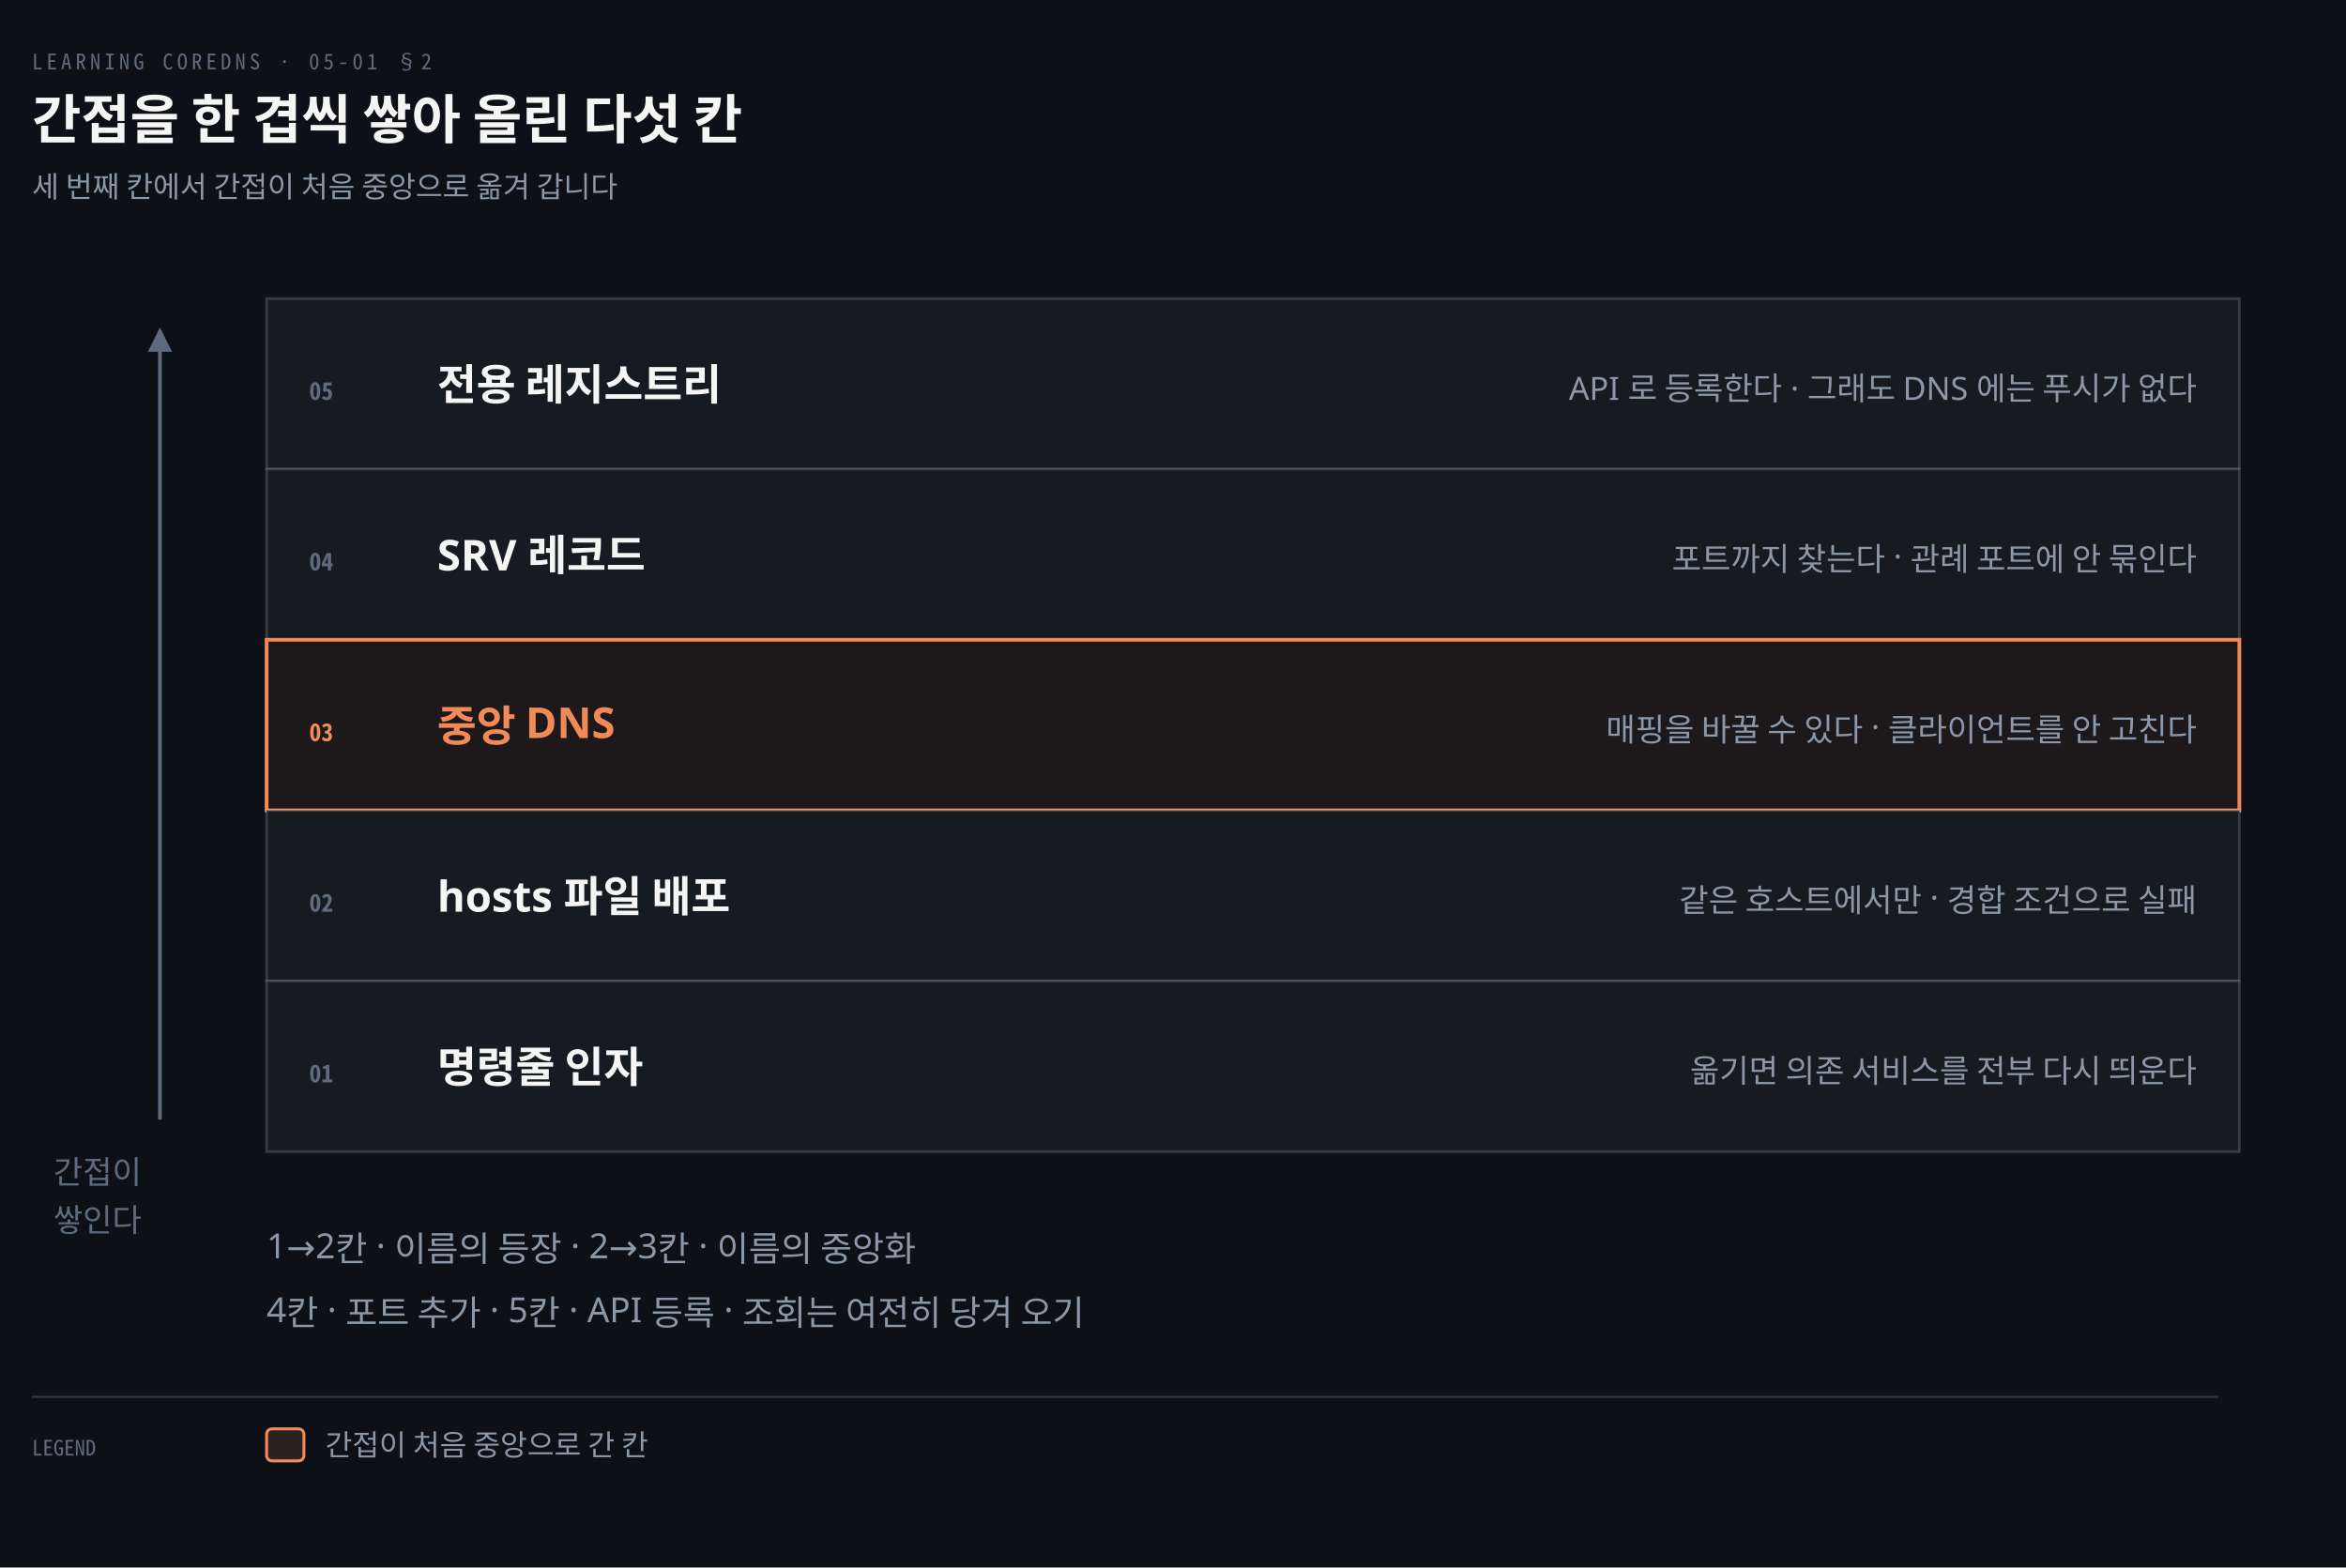
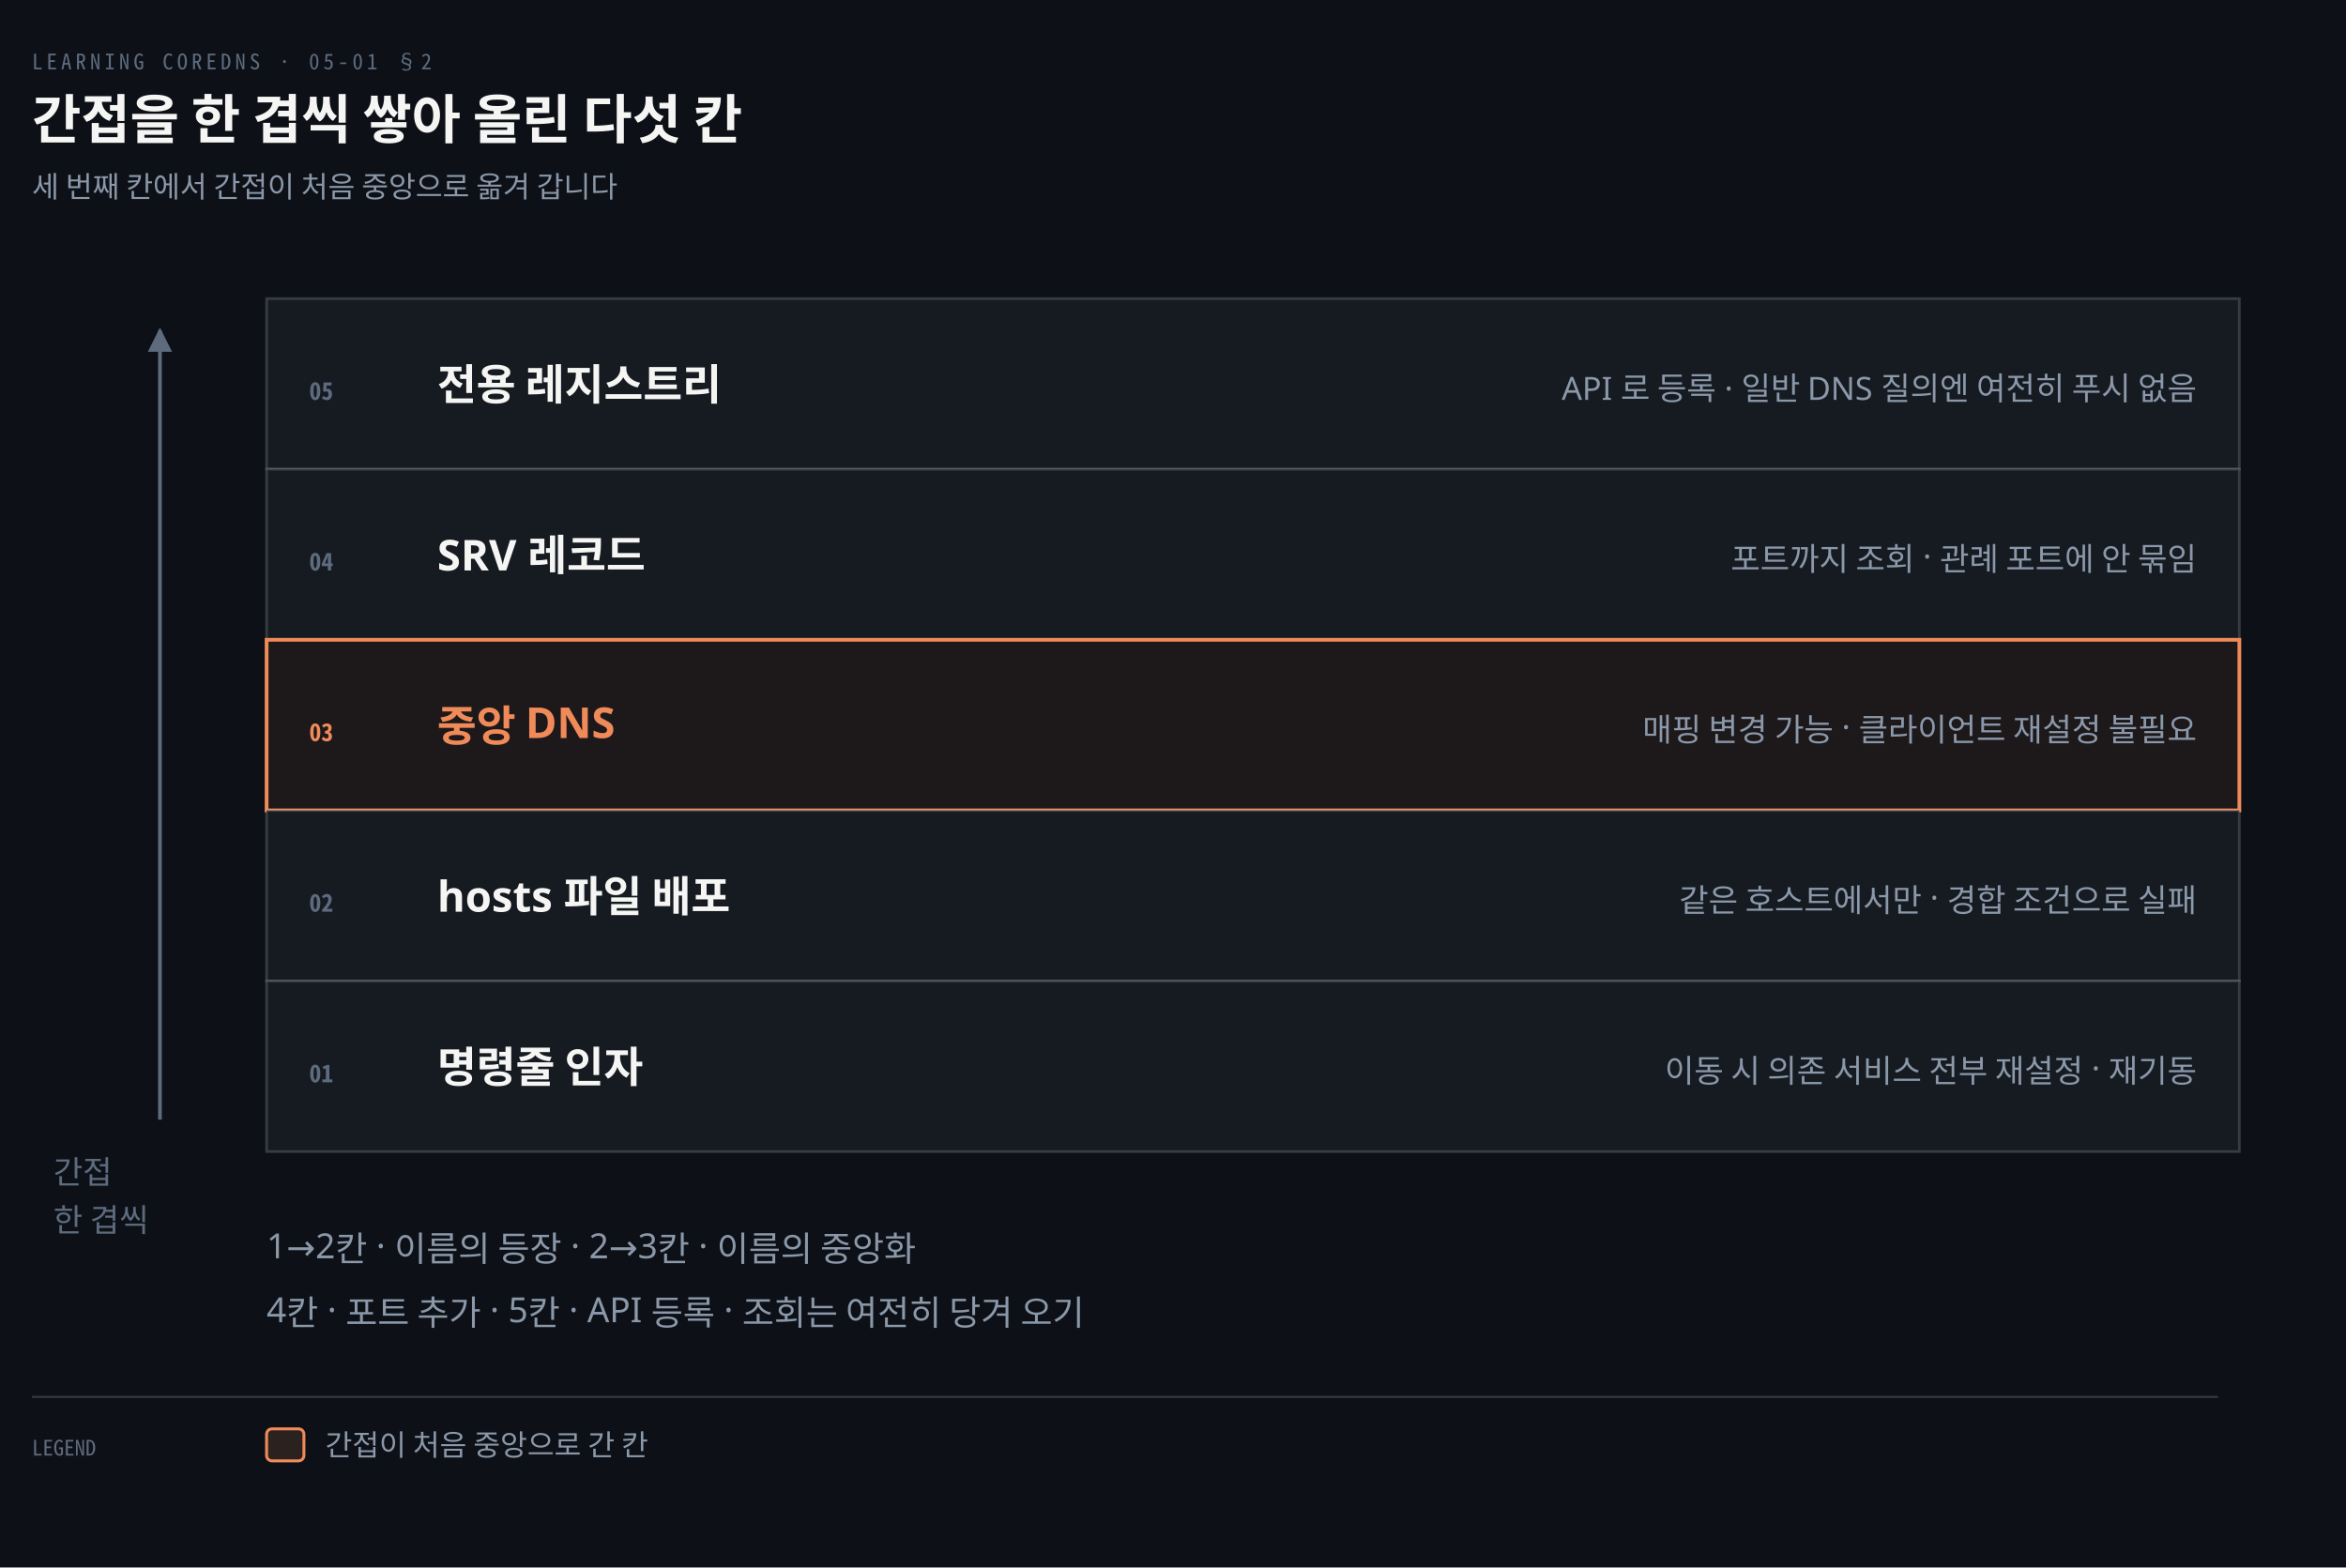
<svg xmlns="http://www.w3.org/2000/svg" viewBox="0 0 880 588" width="100%" role="img" aria-labelledby="dt dd">
  <defs>
    <marker id="ar" viewBox="0 0 8 8" refX="7" refY="4" markerWidth="6.5" markerHeight="6.5" orient="auto">
      <path d="M0 0 L8 4 L0 8 z" fill="#8B98A9" />
    </marker>
    <marker id="ok" viewBox="0 0 8 8" refX="7" refY="4" markerWidth="6.5" markerHeight="6.5" orient="auto">
      <path d="M0 0 L8 4 L0 8 z" fill="#3FB98C" />
    </marker>
    <marker id="warn" viewBox="0 0 8 8" refX="7" refY="4" markerWidth="6.5" markerHeight="6.5" orient="auto">
      <path d="M0 0 L8 4 L0 8 z" fill="#E3B341" />
    </marker>
    <marker id="bad" viewBox="0 0 8 8" refX="7" refY="4" markerWidth="6.5" markerHeight="6.5" orient="auto">
      <path d="M0 0 L8 4 L0 8 z" fill="#F0616D" />
    </marker>
    <marker id="info" viewBox="0 0 8 8" refX="7" refY="4" markerWidth="6.5" markerHeight="6.5" orient="auto">
      <path d="M0 0 L8 4 L0 8 z" fill="#6A95D8" />
    </marker>
    <marker id="acc" viewBox="0 0 8 8" refX="7" refY="4" markerWidth="6.5" markerHeight="6.5" orient="auto">
      <path d="M0 0 L8 4 L0 8 z" fill="#F08A59" />
    </marker>
    <marker id="soft" viewBox="0 0 8 8" refX="7" refY="4" markerWidth="6.5" markerHeight="6.5" orient="auto">
      <path d="M0 0 L8 4 L0 8 z" fill="#5E6B7E" />
    </marker>
  </defs>
  <rect width="880" height="588" fill="#0D1117" />
  <text x="12" y="26" font-family="'Geist Mono','Noto Sans Mono CJK KR',monospace" font-size="8" letter-spacing="0.18em" fill="#5E6B7E">LEARNING COREDNS · 05-01 §2</text>
  <text x="12" y="52" font-family="'Geist','Apple SD Gothic Neo','Noto Sans KR','Malgun Gothic',sans-serif" font-size="20" font-weight="600" fill="#F5F5F3">간접을 한 겹씩 쌓아 올린 다섯 칸</text>
  <text x="12" y="74" font-family="'Geist','Apple SD Gothic Neo','Noto Sans KR','Malgun Gothic',sans-serif" font-size="11" fill="#8B98A9">세 번째 칸에서 간접이 처음 중앙으로 옮겨 갑니다</text>
  <rect x="100" y="112" width="740" height="64" rx="0" fill="#161B22" stroke="rgba(191,192,192,0.22)" stroke-width="1.0" />
  <text x="116" y="150" text-anchor="start" font-family="'Geist Mono','Noto Sans Mono CJK KR',monospace" font-size="9" font-weight="600" fill="#5E6B7E">05</text>
  <text x="164" y="150" text-anchor="start" font-family="'Geist','Apple SD Gothic Neo','Noto Sans KR','Malgun Gothic',sans-serif" font-size="16" font-weight="600" fill="#F5F5F3">전용 레지스트리</text>
-   <text x="824" y="150" text-anchor="end" font-family="'Geist','Apple SD Gothic Neo','Noto Sans KR','Malgun Gothic',sans-serif" font-size="12" font-weight="400" fill="#8B98A9">API 로 등록한다 · 그래도 DNS 에는 푸시가 없다</text>
+   <text x="824" y="150" text-anchor="end" font-family="'Geist','Apple SD Gothic Neo','Noto Sans KR','Malgun Gothic',sans-serif" font-size="12" font-weight="400" fill="#8B98A9">API 로 등록 · 일반 DNS 질의엔 여전히 푸시 없음</text>
  <rect x="100" y="176" width="740" height="64" rx="0" fill="#161B22" stroke="rgba(191,192,192,0.22)" stroke-width="1.0" />
  <text x="116" y="214" text-anchor="start" font-family="'Geist Mono','Noto Sans Mono CJK KR',monospace" font-size="9" font-weight="600" fill="#5E6B7E">04</text>
  <text x="164" y="214" text-anchor="start" font-family="'Geist','Apple SD Gothic Neo','Noto Sans KR','Malgun Gothic',sans-serif" font-size="16" font-weight="600" fill="#F5F5F3">SRV 레코드</text>
-   <text x="824" y="214" text-anchor="end" font-family="'Geist','Apple SD Gothic Neo','Noto Sans KR','Malgun Gothic',sans-serif" font-size="12" font-weight="400" fill="#8B98A9">포트까지 찾는다 · 관례 포트에 안 묶인다</text>
+   <text x="824" y="214" text-anchor="end" font-family="'Geist','Apple SD Gothic Neo','Noto Sans KR','Malgun Gothic',sans-serif" font-size="12" font-weight="400" fill="#8B98A9">포트까지 조회 · 관례 포트에 안 묶임</text>
  <rect x="100" y="240" width="740" height="64" rx="0" fill="#F08A5912" stroke="#F08A59" stroke-width="1.4" />
  <text x="116" y="278" text-anchor="start" font-family="'Geist Mono','Noto Sans Mono CJK KR',monospace" font-size="9" font-weight="600" fill="#F08A59">03</text>
  <text x="164" y="278" text-anchor="start" font-family="'Geist','Apple SD Gothic Neo','Noto Sans KR','Malgun Gothic',sans-serif" font-size="16" font-weight="600" fill="#F08A59">중앙 DNS</text>
-   <text x="824" y="278" text-anchor="end" font-family="'Geist','Apple SD Gothic Neo','Noto Sans KR','Malgun Gothic',sans-serif" font-size="12" font-weight="400" fill="#8B98A9">매핑을 바꿀 수 있다 · 클라이언트를 안 고친다</text>
+   <text x="824" y="278" text-anchor="end" font-family="'Geist','Apple SD Gothic Neo','Noto Sans KR','Malgun Gothic',sans-serif" font-size="12" font-weight="400" fill="#8B98A9">매핑 변경 가능 · 클라이언트 재설정 불필요</text>
  <rect x="100" y="304" width="740" height="64" rx="0" fill="#161B22" stroke="rgba(191,192,192,0.22)" stroke-width="1.0" />
  <text x="116" y="342" text-anchor="start" font-family="'Geist Mono','Noto Sans Mono CJK KR',monospace" font-size="9" font-weight="600" fill="#5E6B7E">02</text>
  <text x="164" y="342" text-anchor="start" font-family="'Geist','Apple SD Gothic Neo','Noto Sans KR','Malgun Gothic',sans-serif" font-size="16" font-weight="600" fill="#F5F5F3">hosts 파일 배포</text>
  <text x="824" y="342" text-anchor="end" font-family="'Geist','Apple SD Gothic Neo','Noto Sans KR','Malgun Gothic',sans-serif" font-size="12" font-weight="400" fill="#8B98A9">같은 호스트에서만 · 경합 조건으로 실패</text>
  <rect x="100" y="368" width="740" height="64" rx="0" fill="#161B22" stroke="rgba(191,192,192,0.22)" stroke-width="1.0" />
  <text x="116" y="406" text-anchor="start" font-family="'Geist Mono','Noto Sans Mono CJK KR',monospace" font-size="9" font-weight="600" fill="#5E6B7E">01</text>
  <text x="164" y="406" text-anchor="start" font-family="'Geist','Apple SD Gothic Neo','Noto Sans KR','Malgun Gothic',sans-serif" font-size="16" font-weight="600" fill="#F5F5F3">명령줄 인자</text>
-   <text x="824" y="406" text-anchor="end" font-family="'Geist','Apple SD Gothic Neo','Noto Sans KR','Malgun Gothic',sans-serif" font-size="12" font-weight="400" fill="#8B98A9">옮기면 의존 서비스를 전부 다시 띄운다</text>
+   <text x="824" y="406" text-anchor="end" font-family="'Geist','Apple SD Gothic Neo','Noto Sans KR','Malgun Gothic',sans-serif" font-size="12" font-weight="400" fill="#8B98A9">이동 시 의존 서비스 전부 재설정 · 재기동</text>
  <path d="M 60 420 L 60 124" fill="none" stroke="#5E6B7E" stroke-width="1.4" marker-end="url(#soft)" />
-   <text x="20" y="444" text-anchor="start" font-family="'Geist','Apple SD Gothic Neo','Noto Sans KR','Malgun Gothic',sans-serif" font-size="12" font-weight="400" fill="#5E6B7E">간접이</text>
-   <text x="20" y="462" text-anchor="start" font-family="'Geist','Apple SD Gothic Neo','Noto Sans KR','Malgun Gothic',sans-serif" font-size="12" font-weight="400" fill="#5E6B7E">쌓인다</text>
+   <text x="20" y="444" text-anchor="start" font-family="'Geist','Apple SD Gothic Neo','Noto Sans KR','Malgun Gothic',sans-serif" font-size="12" font-weight="400" fill="#5E6B7E">간접</text>
+   <text x="20" y="462" text-anchor="start" font-family="'Geist','Apple SD Gothic Neo','Noto Sans KR','Malgun Gothic',sans-serif" font-size="12" font-weight="400" fill="#5E6B7E">한 겹씩</text>
  <text x="100" y="472" text-anchor="start" font-family="'Geist','Apple SD Gothic Neo','Noto Sans KR','Malgun Gothic',sans-serif" font-size="13" font-weight="400" fill="#8B98A9">1→2칸 · 이름의 등장 · 2→3칸 · 이름의 중앙화</text>
  <text x="100" y="496" text-anchor="start" font-family="'Geist','Apple SD Gothic Neo','Noto Sans KR','Malgun Gothic',sans-serif" font-size="13" font-weight="400" fill="#8B98A9">4칸 · 포트 추가 · 5칸 · API 등록 · 조회는 여전히 당겨 오기</text>
  <line x1="12" y1="524" x2="832" y2="524" stroke="rgba(191,192,192,0.22)" stroke-width="0.8" />
  <text x="12" y="546" text-anchor="start" font-family="'Geist Mono','Noto Sans Mono CJK KR',monospace" font-size="8" font-weight="400" fill="#5E6B7E">LEGEND</text>
  <rect x="100" y="536" width="14" height="12" rx="2" fill="#F08A5922" stroke="#F08A59" stroke-width="1.1" />
  <text x="122" y="546" text-anchor="start" font-family="'Geist','Apple SD Gothic Neo','Noto Sans KR','Malgun Gothic',sans-serif" font-size="11" font-weight="400" fill="#8B98A9">간접이 처음 중앙으로 간 칸</text>
</svg>
